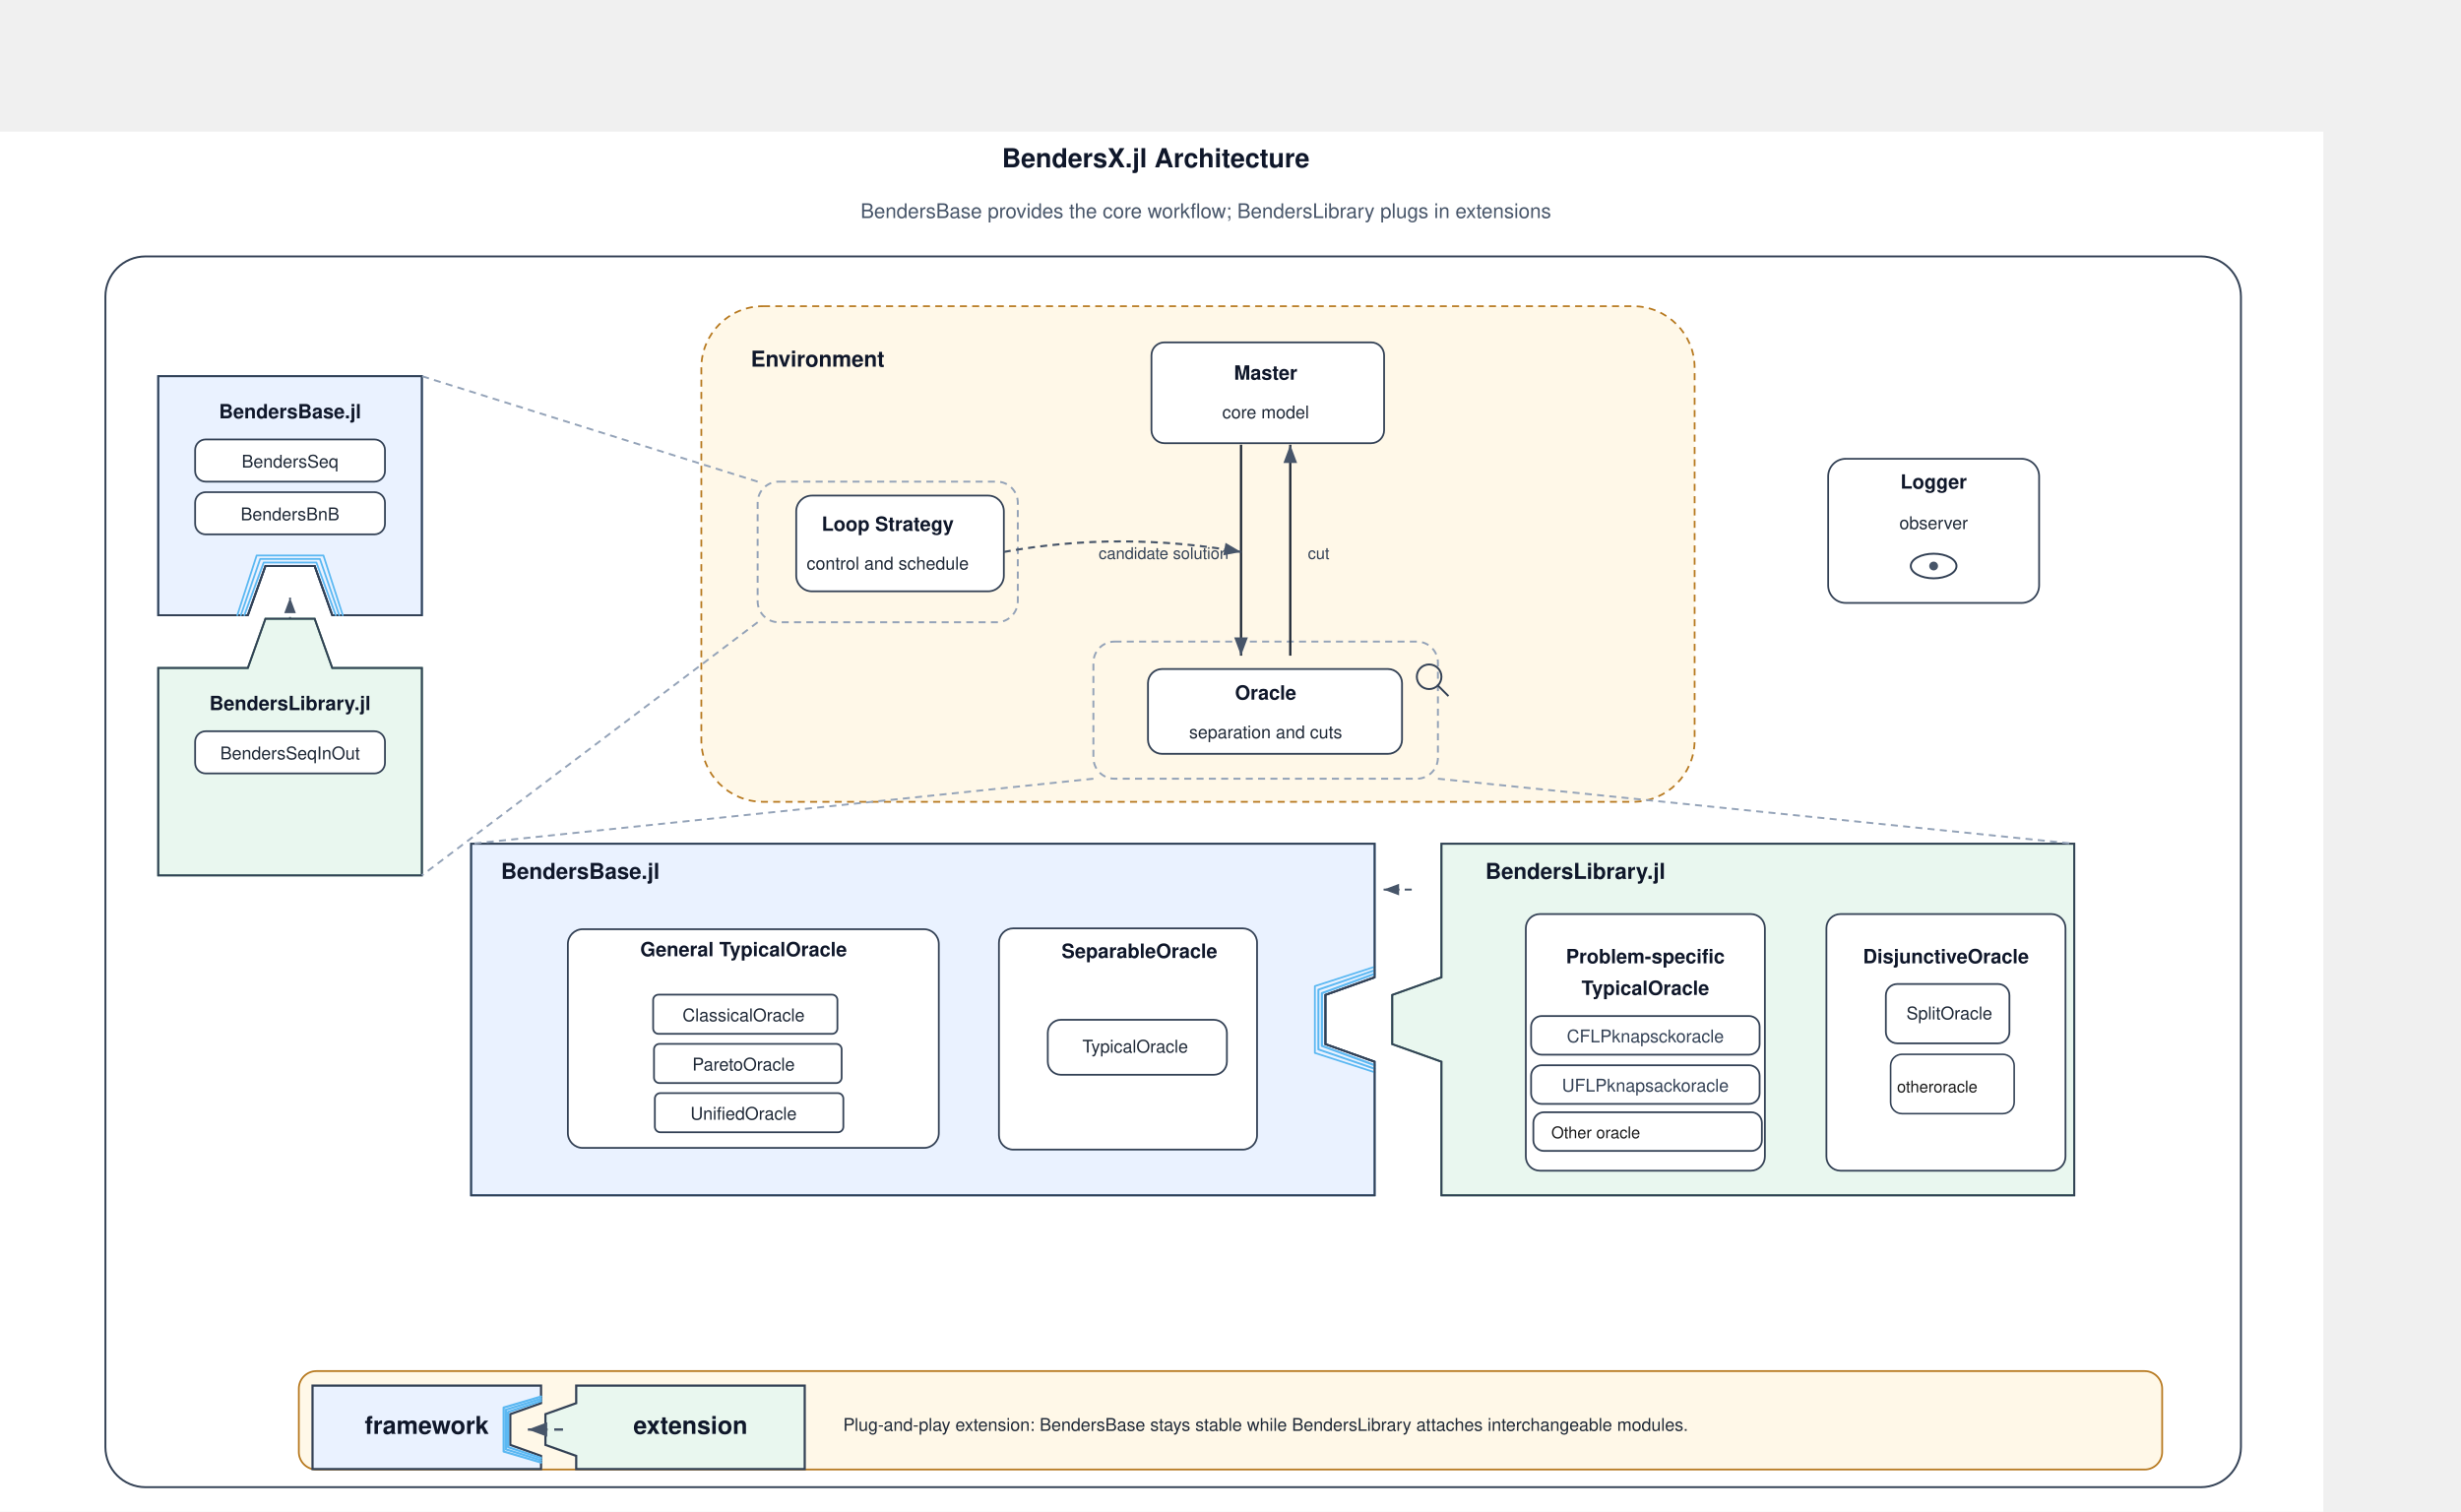
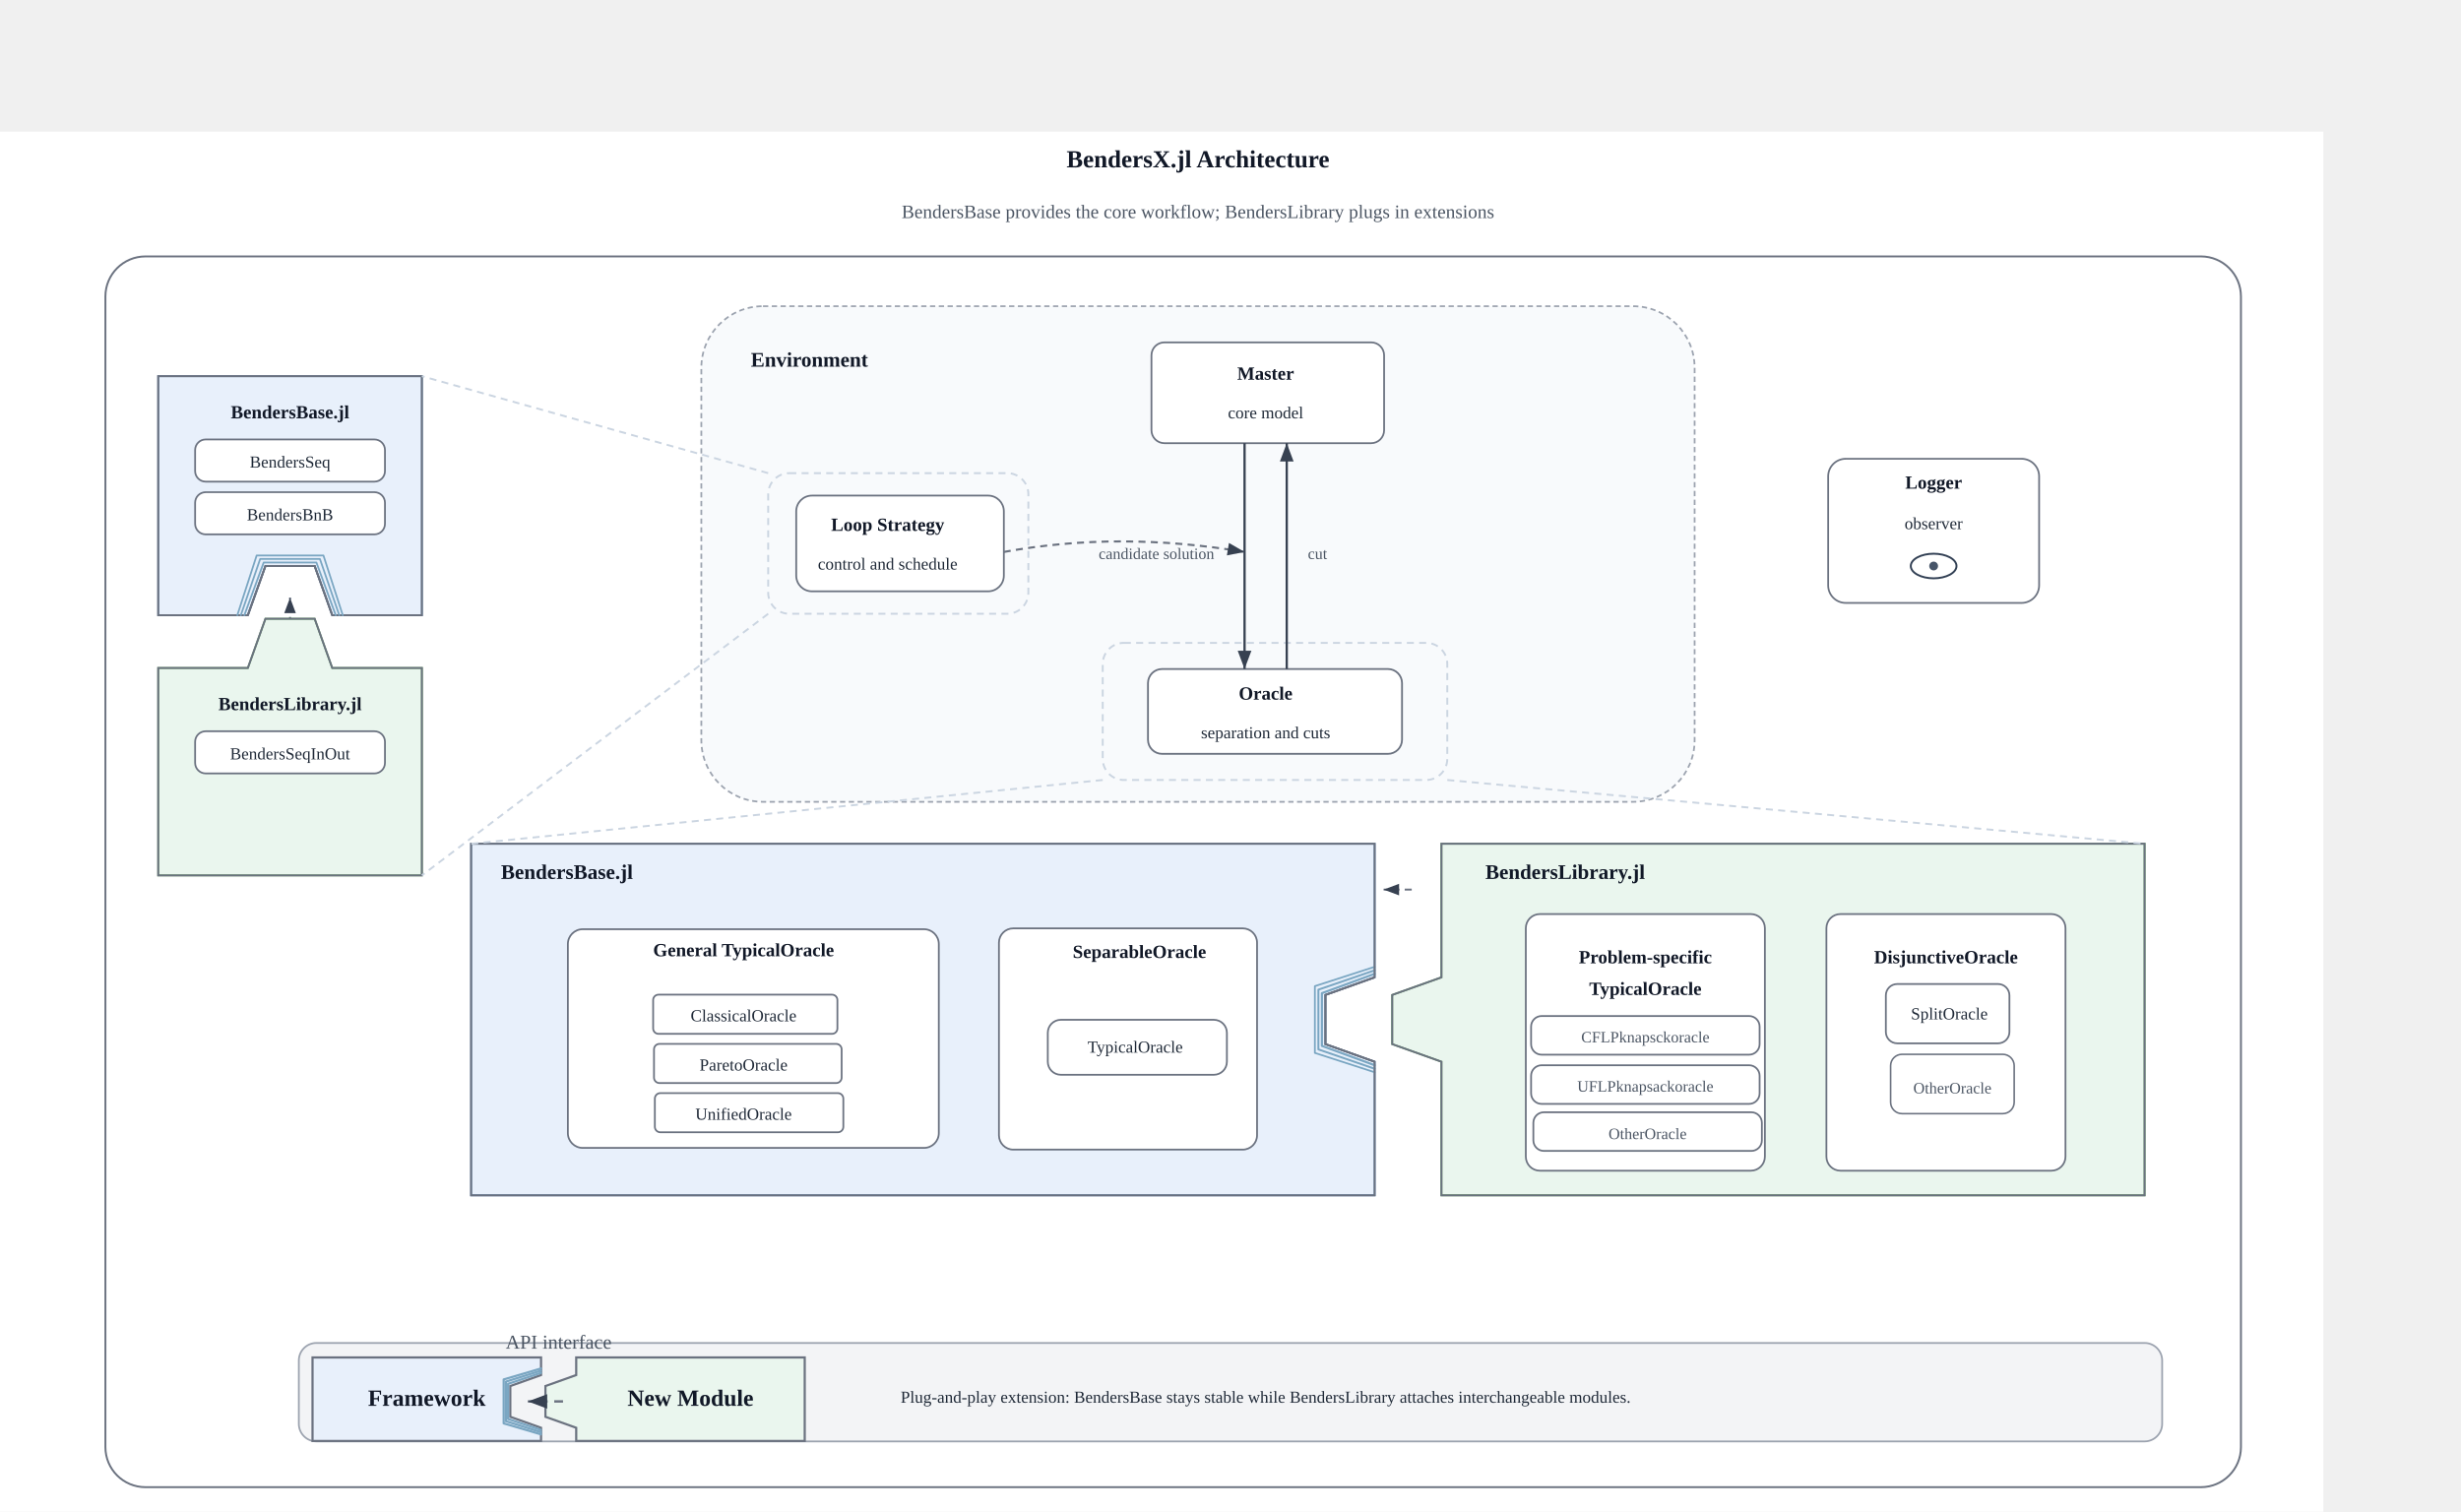
<svg xmlns="http://www.w3.org/2000/svg" width="1400" height="860" viewBox="0 0 1400 860" version="1.1" id="svg50">
  <defs id="defs1">
    <rect x="1113.652" y="615.528" width="6.281" height="22.225" id="rect51" />
    <style id="style1">
      .title {
-         font-family: "Segoe UI", "Microsoft YaHei", "PingFang SC", "Helvetica", Arial, sans-serif;
-         font-size: 15px;
+         font-family: "Times New Roman", Times, serif;
+         font-size: 14px;
        font-weight: 700;
-         fill: #0F172A;
+         fill: #111827;
      }

      .subtitle {
-         font-family: "Segoe UI", "Microsoft YaHei", "PingFang SC", "Helvetica", Arial, sans-serif;
-         font-size: 11.5px;
-         fill: #475569;
+         font-family: "Times New Roman", Times, serif;
+         font-size: 10.8px;
+         fill: #4B5563;
      }

      .cluster-title {
-         font-family: "Segoe UI", "Microsoft YaHei", "PingFang SC", "Helvetica", Arial, sans-serif;
-         font-size: 12.5px;
+         font-family: "Times New Roman", Times, serif;
+         font-size: 11.8px;
        font-weight: 700;
-         fill: #0F172A;
+         fill: #111827;
      }

      .box-title {
-         font-family: "Segoe UI", "Microsoft YaHei", "PingFang SC", "Helvetica", Arial, sans-serif;
-         font-size: 11.2px;
+         font-family: "Times New Roman", Times, serif;
+         font-size: 10.6px;
        font-weight: 700;
-         fill: #0F172A;
+         fill: #111827;
      }

      .box-text {
-         font-family: "Segoe UI", "Microsoft YaHei", "PingFang SC", "Helvetica", Arial, sans-serif;
-         font-size: 10px;
+         font-family: "Times New Roman", Times, serif;
+         font-size: 9.6px;
        fill: #1F2937;
      }

      .label {
-         font-family: "Segoe UI", "Microsoft YaHei", "PingFang SC", "Helvetica", Arial, sans-serif;
-         font-size: 9.2px;
-         fill: #334155;
+         font-family: "Times New Roman", Times, serif;
+         font-size: 9px;
+         fill: #4B5563;
      }

      .outer {
        fill: none;
-         stroke: #334155;
+         stroke: #6B7280;
        stroke-width: 1.1;
      }

      .loop {
-         fill: #FFF8E8;
-         stroke: #B7791F;
-         stroke-width: 1.0;
-         stroke-dasharray: 4 3;
+         fill: #F8FAFC;
+         stroke: #9CA3AF;
+         stroke-width: 1.0;
+         stroke-dasharray: 3 2;
      }

      .base {
-         fill: #EAF2FF;
-         stroke: #2B6CB0;
+         fill: #E8F0FB;
+         stroke: #4C78A8;
        stroke-width: 1.0;
      }

      .ext {
-         fill: #E9F7EF;
-         stroke: #2F855A;
+         fill: #EAF6EE;
+         stroke: #59A14F;
        stroke-width: 1.0;
      }

      .box {
        fill: #FFFFFF;
-         stroke: #334155;
+         stroke: #6B7280;
        stroke-width: 1.0;
      }

      .band {
-         fill: #FFF8E8;
-         stroke: #B7791F;
+         fill: #F3F4F6;
+         stroke: #9CA3AF;
        stroke-width: 1.0;
      }

      .arrow {
-         stroke: #1F2937;
+         stroke: #374151;
        stroke-width: 1.3;
        fill: none;
        marker-end: url(#arrow);
      }

      .arrow-dashed {
-         stroke: #475569;
+         stroke: #6B7280;
        stroke-width: 1.2;
        fill: none;
        stroke-dasharray: 4 3;
        marker-end: url(#arrow);
      }

      .zoom-line {
-         stroke: #94A3B8;
+         stroke: #CBD5E1;
        stroke-width: 1.1;
        fill: none;
        stroke-dasharray: 4 3;
      }

      .zoom-focus {
        fill: none;
-         stroke: #94A3B8;
+         stroke: #CBD5E1;
        stroke-width: 1.1;
        stroke-dasharray: 4 3;
      }

      .iface-line {
        fill: none;
-         stroke: #5BB8F2;
+         stroke: #7AA6C2;
        stroke-width: 1.0;
        stroke-linecap: round;
        stroke-linejoin: round;
      }
    </style>
    <marker id="arrow" markerWidth="8" markerHeight="8" refX="8" refY="3" orient="auto" markerUnits="strokeWidth">
-       <path d="M0,0 L8,3 L0,6 Z" fill="#475569" id="path1" />
+       <path d="M0,0 L8,3 L0,6 Z" fill="#374151" id="path1" />
    </marker>
  </defs>
  <rect x="0" y="74.888" width="1321.73" height="785.112" fill="#ffffff" id="rect1" style="stroke-width:0.928" />
-   <text x="657.483" y="95.213" text-anchor="middle" class="title" id="text1">BendersX.jl Architecture</text>
-   <text x="685.989" y="124.045" text-anchor="middle" class="subtitle" id="text2">BendersBase provides the core workflow; BendersLibrary plugs in extensions</text>
+   <text x="681.5" y="95.213" text-anchor="middle" class="title" id="text1">BendersX.jl Architecture</text>
+   <text x="681.5" y="124.045" text-anchor="middle" class="subtitle" id="text2">BendersBase provides the core workflow; BendersLibrary plugs in extensions</text>
  <rect x="59.964" y="145.874" width="1214.847" height="700.161" rx="22.778" class="outer" id="rect2" />
  <rect x="398.972" y="174.197" width="565.056" height="281.955" rx="35.072" class="loop" id="rect3" />
  <text x="427.127" y="208.59" class="cluster-title" id="text3-1">Environment</text>
  <rect x="655.036" y="194.777" width="132.344" height="57.344" rx="7.352" class="box" id="rect4" />
  <text x="720" y="216" text-anchor="middle" class="box-title" id="text4">Master</text>
  <text x="720" y="238" text-anchor="middle" class="box-text" id="text5">core model</text>
  <rect x="452.948" y="281.936" width="118.116" height="54.464" rx="8.948" class="box" id="rect5" />
  <text x="505" y="302" text-anchor="middle" class="box-title" id="text6">Loop Strategy</text>
  <text x="505" y="324" text-anchor="middle" class="box-text" id="text7">control and schedule</text>
-   <rect x="431" y="274" width="148" height="80" rx="12" class="zoom-focus" id="rect7" />
+   <rect x="437.006" y="269.169" width="148" height="80" rx="12" class="zoom-focus" id="rect7" />
  <rect x="653.055" y="380.594" width="144.519" height="48.261" rx="8.029" class="box" style="stroke-width:1.028" id="rect8" />
  <text x="720" y="398" text-anchor="middle" class="box-title" id="text8">Oracle</text>
  <text x="720" y="420" text-anchor="middle" class="box-text" id="text9">separation and cuts</text>
-   <rect x="622" y="365" width="196" height="78" rx="12" class="zoom-focus" id="rect9" />
-   <circle cx="813" cy="385" r="7" fill="none" stroke="#334155" stroke-width="1.1" id="circle9" />
-   <path d="M818,390 L824,396" stroke="#334155" stroke-width="1.1" fill="none" id="path9" />
+   <rect x="627.315" y="365.725" width="196" height="78" rx="12" class="zoom-focus" id="rect9" />
  <rect x="1040" y="261" width="120" height="82" rx="10" class="box" id="rect10" />
  <text x="1100" y="278" text-anchor="middle" class="box-title" id="text10">Logger</text>
  <text x="1100" y="301" text-anchor="middle" class="box-text" id="text11">observer</text>
  <ellipse cx="1100" cy="322" rx="13" ry="7" fill="none" stroke="#334155" stroke-width="1.1" id="ellipse11" />
  <circle cx="1100" cy="322" r="2.5" fill="#475569" id="circle11" />
-   <path d="M706,253 L706,373" class="arrow" id="path11" />
+   <path d="M708,252.121 L708,380.594" class="arrow" id="path11" />
  <text x="625" y="318" class="label" id="text12">candidate solution</text>
-   <path d="M734,373 L734,253" class="arrow" id="path12" />
+   <path d="M732,380.594 L732,252.121" class="arrow" id="path12" />
  <text x="744" y="318" class="label" id="text13">cut</text>
-   <path d="M571,314 C615,306 660,306 706,314" class="arrow-dashed" id="path13" />
+   <path d="M571,314 C615,306 660,306 708,314" class="arrow-dashed" id="path13" />
  <path d="M90,214 L240,214 L240,350 L189,350 L179,322 L151,322 L141,350 L90,350 Z" class="base" id="path14" />
  <path d="M90,214 L240,214 L240,350 L189,350 L179,322 L151,322 L141,350 L90,350 Z" class="outer" id="path14-outer" />
  <text x="165" y="238" text-anchor="middle" class="box-title" id="text14">BendersBase.jl</text>
  <rect x="111" y="250" width="108" height="24" rx="6" class="box" id="rect14" />
  <text x="165" y="266" text-anchor="middle" class="box-text" id="text15">BendersSeq</text>
  <rect x="111" y="280" width="108" height="24" rx="6" class="box" id="rect15" />
  <text x="165" y="296" text-anchor="middle" class="box-text" id="text16">BendersBnB</text>
  <path d="M141,350 L151,322 L179,322 L189,350" class="outer" id="path16" />
  <path d="M139,350 L150,320 L180,320 L191,350" class="iface-line" id="path17" />
  <path d="M137,350 L148,318 L182,318 L193,350" class="iface-line" id="path18" />
  <path d="M135,350 L146,316 L184,316 L195,350" class="iface-line" id="path19" />
  <path d="M165,390 L165,340" stroke="#475569" stroke-width="1.1" stroke-dasharray="4 3" fill="none" marker-end="url(#arrow)" id="path20" />
  <path d="M90,380 L141,380 L151,352 L179,352 L189,380 L240,380 L240,498 L90,498 Z" class="ext" id="path21" />
  <path d="M90,380 L141,380 L151,352 L179,352 L189,380 L240,380 L240,498 L90,498 Z" class="outer" id="path21-outer" />
  <text x="165" y="404" text-anchor="middle" class="box-title" id="text21">BendersLibrary.jl</text>
  <rect x="111" y="416" width="108" height="24" rx="6" class="box" id="rect21" />
  <text x="165" y="432" text-anchor="middle" class="box-text" id="text22">BendersSeqInOut</text>
  <path d="M268,480 L782,480 L782,556 L754,566 L754,594 L782,604 L782,680 L268,680 Z" class="base" id="path22" />
-   <path d="M782,554 L752,565 L752,595 L782,606" class="iface-line" id="path24-4-5" style="fill:none;stroke:#5bb8f2;stroke-width:1.215;stroke-linecap:round;stroke-linejoin:round" />
-   <path d="M782,552 L750,563 L750,597 L782,608" class="iface-line" id="path24-4-2" style="fill:none;stroke:#5bb8f2;stroke-width:1.113;stroke-linecap:round;stroke-linejoin:round" />
+   <path d="M782,554 L752,565 L752,595 L782,606" class="iface-line" id="path24-4-5" style="fill:none;stroke:#7aa6c2;stroke-width:1.215;stroke-linecap:round;stroke-linejoin:round" />
+   <path d="M782,552 L750,563 L750,597 L782,608" class="iface-line" id="path24-4-2" style="fill:none;stroke:#7aa6c2;stroke-width:1.113;stroke-linecap:round;stroke-linejoin:round" />
  <path d="M782,550 L748,561 L748,599 L782,610" class="iface-line" id="path24-4-3" />
  <path d="M268,480 L782,480 L782,556 L754,566 L754,594 L782,604 L782,680 L268,680 Z" class="outer" id="path23" />
  <path d="M782,556 L754,566 L754,594 L782,604" class="outer" id="path24" />
  <text x="285" y="500" class="cluster-title" id="text25">BendersBase.jl</text>
  <rect x="323.048" y="528.621" width="211.017" height="124.41" rx="8.441" class="box" id="rect25" />
  <text x="423" y="544" text-anchor="middle" class="box-title" id="text26">General TypicalOracle</text>
  <rect x="371.556" y="565.859" width="104.821" height="22.282" rx="3.053" class="box" id="rect26" />
  <text x="423" y="581" text-anchor="middle" class="box-text" id="text27">ClassicalOracle</text>
  <rect x="372.042" y="593.862" width="106.748" height="22.276" rx="3.109" class="box" id="rect27" />
  <text x="423" y="609" text-anchor="middle" class="box-text" id="text28">ParetoOracle</text>
  <rect x="372.526" y="621.863" width="107.229" height="22.274" rx="3.123" class="box" id="rect28" />
  <text x="423" y="637" text-anchor="middle" class="box-text" id="text29">UnifiedOracle</text>
  <rect x="568.279" y="528.133" width="146.824" height="125.869" rx="8.157" class="box" id="rect29" />
  <text x="648.213" y="544.966" text-anchor="middle" class="box-title" id="text30">SeparableOracle</text>
  <rect x="596.061" y="580.151" width="101.89" height="31.272" rx="7.41" class="box" id="rect30" />
  <text x="645.798" y="598.82" text-anchor="middle" class="box-text" id="text31">TypicalOracle</text>
-   <path d="M820,480 L1180,480 L1180,680 L820,680 L820,604 L792,594 L792,566 L820,556 Z" class="ext" id="path31" />
-   <path d="M820,480 L1180,480 L1180,680 L820,680 L820,604 L792,594 L792,566 L820,556 Z" class="outer" id="path32" />
-   <path d="m 803.101,506.079 h -16" stroke="#475569" stroke-width="1.1" stroke-dasharray="4, 3" fill="none" marker-end="url(#arrow)" id="path35" />
+   <path d="M820,480 L1220,480 L1220,680 L820,680 L820,604 L792,594 L792,566 L820,556 Z" class="ext" id="path31" />
+   <path d="M820,480 L1220,480 L1220,680 L820,680 L820,604 L792,594 L792,566 L820,556 Z" class="outer" id="path32" />
+   <path d="m 803.101,506.079 h -16" stroke="#6B7280" stroke-width="1.1" stroke-dasharray="4, 3" fill="none" marker-end="url(#arrow)" id="path35" />
  <text x="845" y="500" class="cluster-title" id="text35">BendersLibrary.jl</text>
  <rect x="868" y="520" width="136" height="146" rx="8" class="box" id="rect35" />
-   <rect x="872.287" y="632.747" width="130" height="22" rx="6" class="box" id="rect37-3" style="fill:#ffffff;stroke:#334155;stroke-width:1" />
+   <rect x="872.287" y="632.747" width="130" height="22" rx="6" class="box" id="rect37-3" style="fill:#ffffff;stroke:#6b7280;stroke-width:1" />
  <text x="936" y="548" text-anchor="middle" class="box-title" id="text36">Problem-specific</text>
  <text x="936" y="566" text-anchor="middle" class="box-title" id="text37">TypicalOracle</text>
  <rect x="871" y="578" width="130" height="22" rx="6" class="box" id="rect37" />
-   <text x="936" y="593" text-anchor="middle" class="label" style="font-size:10px;" id="text38">CFLPknapsckoracle</text>
+   <text x="936" y="593" text-anchor="middle" class="label" id="text38">CFLPknapsckoracle</text>
  <rect x="871" y="606" width="130" height="22" rx="6" class="box" id="rect38" />
-   <text x="936" y="621" text-anchor="middle" class="label" style="font-size:10px;" id="text39">UFLPknapsackoracle</text>
+   <text x="936" y="621" text-anchor="middle" class="label" id="text39">UFLPknapsackoracle</text>
  <rect x="1039" y="520" width="136" height="146" rx="8" class="box" id="rect39" />
-   <rect x="1075.521" y="599.79" width="70.296" height="33.745" rx="6.475" class="box" id="rect40-2" style="fill:#ffffff;stroke:#334155;stroke-width:0.906" />
+   <rect x="1075.521" y="599.79" width="70.296" height="33.745" rx="6.475" class="box" id="rect40-2" style="fill:#ffffff;stroke:#6b7280;stroke-width:0.906" />
  <text x="1107" y="548" text-anchor="middle" class="box-title" id="text40">DisjunctiveOracle</text>
  <rect x="1072.818" y="559.796" width="70.296" height="33.745" rx="6.475" class="box" id="rect40" />
  <text x="1108.933" y="579.91" text-anchor="middle" class="box-text" id="text41">SplitOracle</text>
-   <path d="M431,274 L240,214" class="zoom-line" id="path41" />
-   <path d="M431,354 L240,498" class="zoom-line" id="path42" />
-   <path d="M622,443 L268,480" class="zoom-line" id="path43" />
-   <path d="M818,443 L1180,480" class="zoom-line" id="path44" />
-   <rect x="170" y="780" width="1060" height="56" rx="10" class="band" id="rect44" />
-   <g transform="matrix(1.25,0,0,1.25,177.789,780.749)" id="g50">
-     <path d="M 0,6 H 104 V 14 L 90,19 V 33 L 104,38 V 44 H 0 Z" fill="#eaf2ff" stroke="#334155" stroke-width="1" id="path45" />
+   <path d="M437.006,269.169 L240,214" class="zoom-line" id="path41" />
+   <path d="M437.006,349.169 L240,498" class="zoom-line" id="path42" />
+   <path d="M627.315,443.725 L268,480" class="zoom-line" id="path43" />
+   <path d="M823.315,443.725 L1220,480" class="zoom-line" id="path44" />
+   <rect x="170" y="764" width="1060" height="56" rx="10" class="band" id="rect44" />
+   <g transform="matrix(1.25,0,0,1.25,177.789,764.749)" id="g50">
+     <path d="M 0,6 H 104 V 14 L 90,19 V 33 L 104,38 V 44 H 0 Z" fill="#e8f0fb" stroke="#6b7280" stroke-width="1" id="path45" />
    <path d="M 104,13 L 89,18 V 34 L 104,39" class="iface-line" id="path46" />
    <path d="M 104,12 L 88,17 V 35 L 104,40" class="iface-line" id="path47" />
    <path d="M 104,11 L 87,16 V 36 L 104,41" class="iface-line" id="path47-2" />
-     <path d="M 120,6 H 224 V 44 H 120 V 38 L 106,33 V 19 L 120,14 Z" fill="#e9f7ef" stroke="#334155" stroke-width="1" id="path48" />
-     <path d="M 114,26 H 98" stroke="#475569" stroke-width="1.1" stroke-dasharray="4, 3" fill="none" marker-end="url(#arrow)" id="path50" />
-     <text x="52" y="28" text-anchor="middle" class="box-title" id="text54">framework</text>
-     <text x="172" y="28" text-anchor="middle" class="box-title" id="text55">extension</text>
+     <path d="M 120,6 H 224 V 44 H 120 V 38 L 106,33 V 19 L 120,14 Z" fill="#eaf6ee" stroke="#6b7280" stroke-width="1" id="path48" />
+     <path d="M 114,26 H 98" stroke="#6b7280" stroke-width="1.1" stroke-dasharray="4, 3" fill="none" marker-end="url(#arrow)" id="path50" />
+     <text x="112" y="2" text-anchor="middle" class="label" id="text56">API interface</text>
+     <text x="52" y="28" text-anchor="middle" class="box-title" id="text54">Framework</text>
+     <text x="172" y="28" text-anchor="middle" class="box-title" id="text55">New Module</text>
  </g>
-   <text x="720" y="814" text-anchor="middle" class="box-text" id="text50">Plug-and-play extension: BendersBase stays stable while
+   <text x="720" y="798" text-anchor="middle" class="box-text" id="text50">Plug-and-play extension: BendersBase stays stable while
    BendersLibrary attaches interchangeable modules.</text>
  <text xml:space="preserve" id="text51" style="writing-mode:lr-tb;direction:ltr;white-space:pre;shape-inside:url(#rect51);display:inline;fill:#1a1a1a" />
-   <text xml:space="preserve" class="label" style="writing-mode:lr-tb;direction:ltr;fill:#1a1a1a" x="1079.157" y="621.427" id="text52">
-     <tspan id="tspan52" x="1079.157" y="621.427">otheroracle</tspan>
-   </text>
-   <text xml:space="preserve" class="label" style="writing-mode:lr-tb;direction:ltr;fill:#1a1a1a" x="882.517" y="647.517" id="text53">
-     <tspan id="tspan53" x="882.517" y="647.517">Other oracle</tspan>
-   </text>
+   <text x="1110.668" y="622" text-anchor="middle" class="label" id="text52">OtherOracle</text>
+   <text x="937.287" y="648" text-anchor="middle" class="label" id="text53">OtherOracle</text>
</svg>
